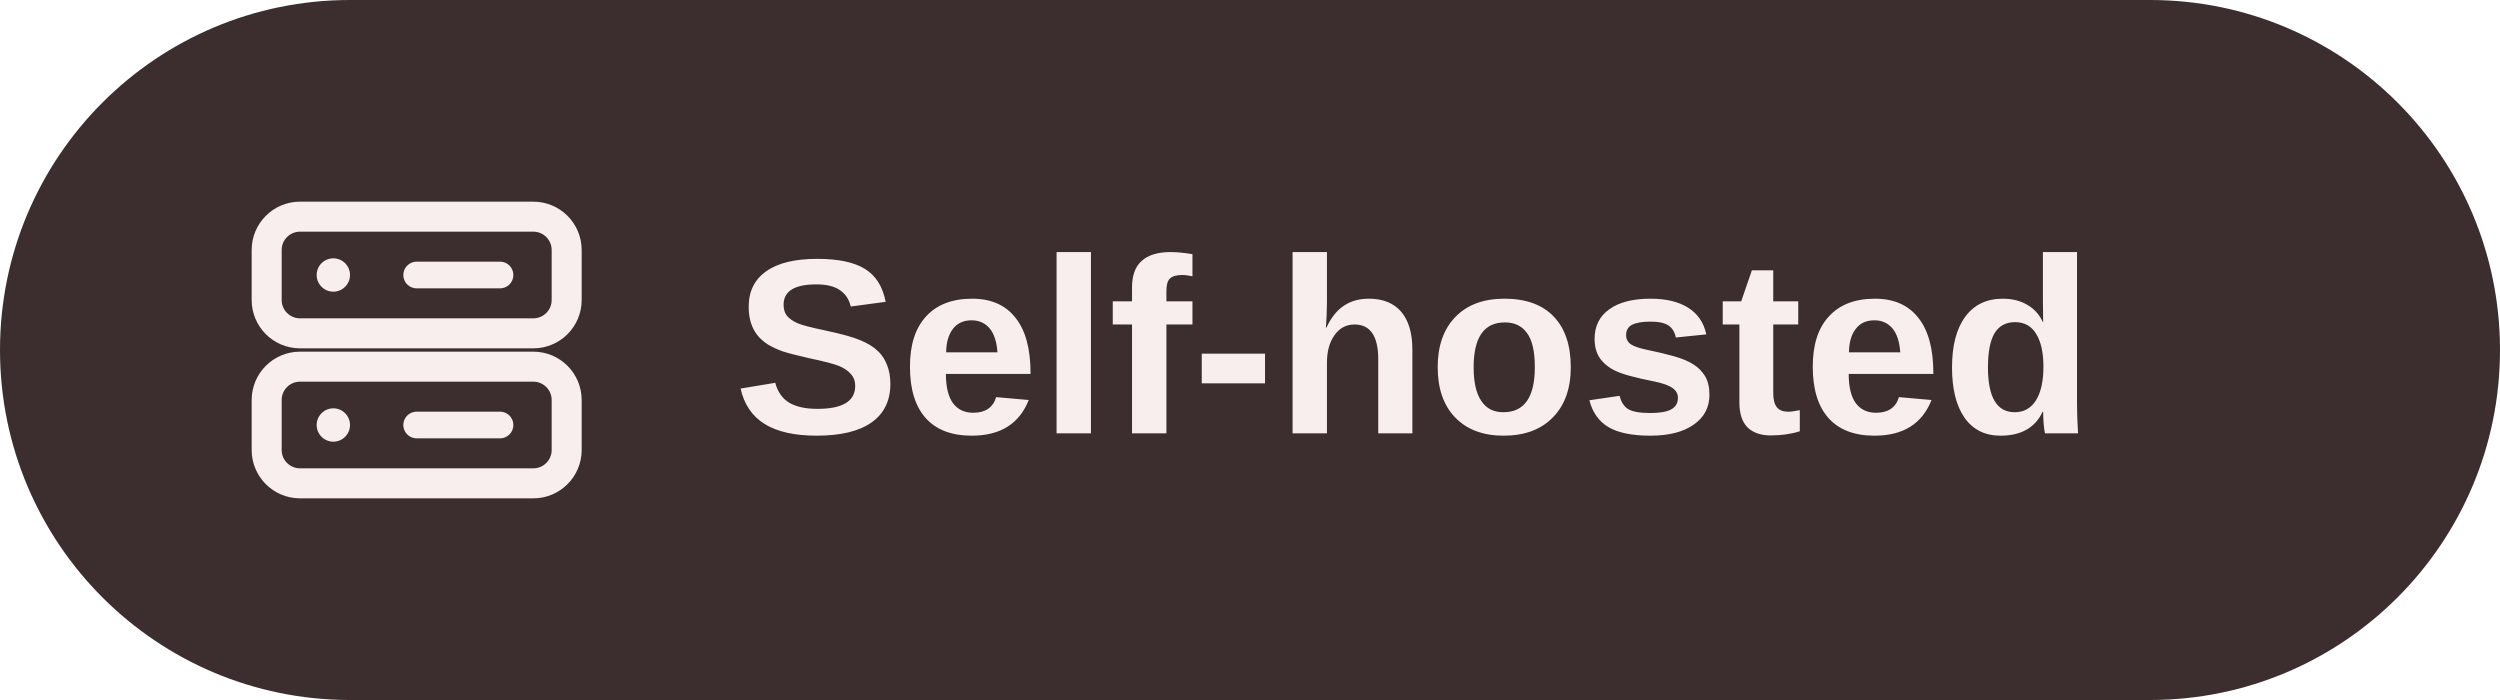
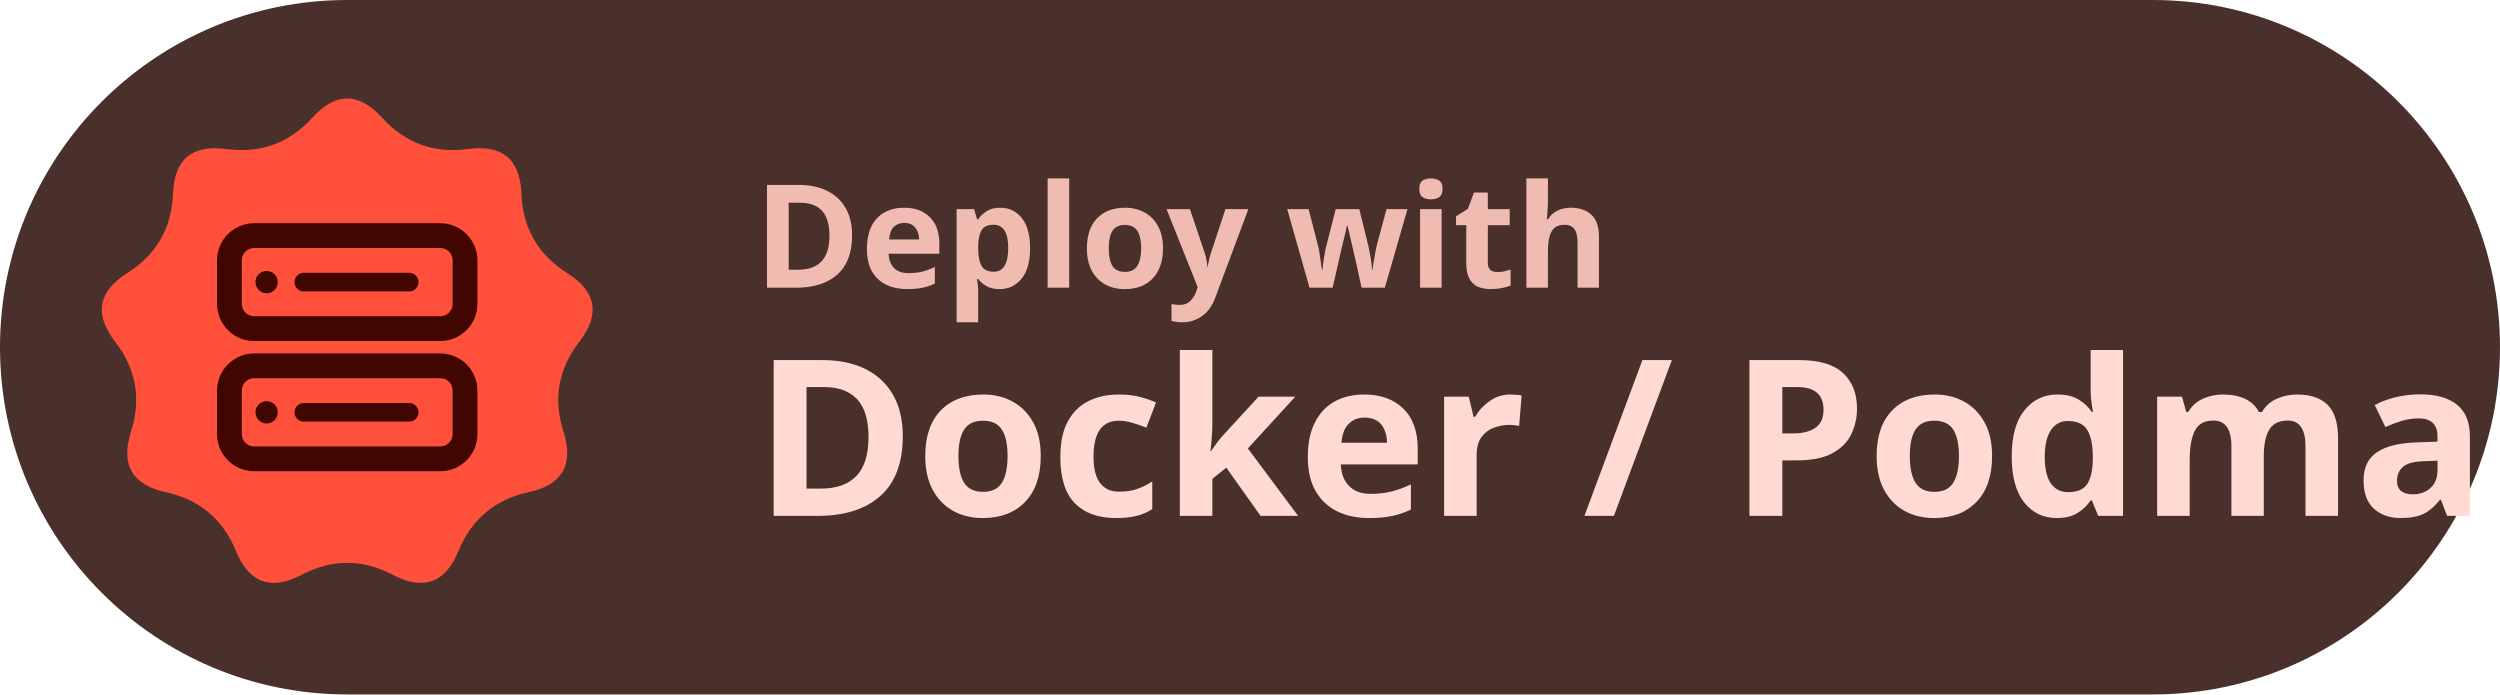
- <svg xmlns="http://www.w3.org/2000/svg" width="150" height="42" viewBox="0 0 150 42" role="img">
-   <rect width="150" height="42" rx="21" fill="#3C2E2E" />
-   <g transform="translate(13 9)" color="#F9EEEE">
-     <rect x="3" y="4" width="18" height="7" rx="2" fill="none" stroke="currentColor" stroke-width="1.8" />
-     <rect x="3" y="13" width="18" height="7" rx="2" fill="none" stroke="currentColor" stroke-width="1.8" />
-     <circle cx="7" cy="7.5" r="1" fill="currentColor" />
-     <circle cx="7" cy="16.5" r="1" fill="currentColor" />
-     <path d="M12 7.5h5m-5 9h5" stroke="currentColor" stroke-width="1.6" stroke-linecap="round" />
+ <svg xmlns="http://www.w3.org/2000/svg" width="252" height="70" viewBox="0 0 252 70" role="img">
+   <rect width="252" height="70" rx="35" fill="#4A302B" />
+   <path d="M31.49 11.86 Q35.00 8.00 38.51 11.86 Q42.02 15.72 47.19 15.02 Q52.36 14.32 52.56 19.53 Q52.77 24.74 57.18 27.53 Q61.59 30.31 58.40 34.44 Q55.21 38.56 56.80 43.53 Q58.38 48.50 53.29 49.61 Q48.19 50.72 46.21 55.55 Q44.23 60.37 39.62 57.95 Q35.00 55.52 30.38 57.95 Q25.77 60.37 23.79 55.55 Q21.81 50.72 16.71 49.61 Q11.62 48.50 13.20 43.53 Q14.79 38.56 11.60 34.44 Q8.41 30.31 12.82 27.53 Q17.23 24.74 17.44 19.53 Q17.64 14.32 22.81 15.02 Q27.98 15.72 31.49 11.86Z" fill="#FF503C" />
+   <g transform="translate(20 20) scale(0.625)" color="#410600">
+     <rect x="5" y="6" width="38" height="15" rx="4" fill="none" stroke="currentColor" stroke-width="4" />
+     <rect x="5" y="27" width="38" height="15" rx="4" fill="none" stroke="currentColor" stroke-width="4" />
+     <path d="M17 13.5h17M17 34.5h17" stroke="currentColor" stroke-width="3" stroke-linecap="round" />
+     <circle cx="11" cy="13.5" r="1.8" fill="currentColor" />
+     <circle cx="11" cy="34.5" r="1.8" fill="currentColor" />
  </g>
-   <text x="44" y="26" fill="#F9EEEE" font-family="Arial, Helvetica, sans-serif" font-size="15" font-weight="600">Self-hosted</text>
+   <g font-family="Nunito, Arial Rounded MT Bold, system-ui, sans-serif" fill="#F0BCB2">
+     <text x="76" y="29" font-size="14.5" font-weight="600">Deploy with</text>
+     <text x="76" y="52" font-size="22" font-weight="800" fill="#FFDAD3">Docker / Podman</text>
+   </g>
</svg>
